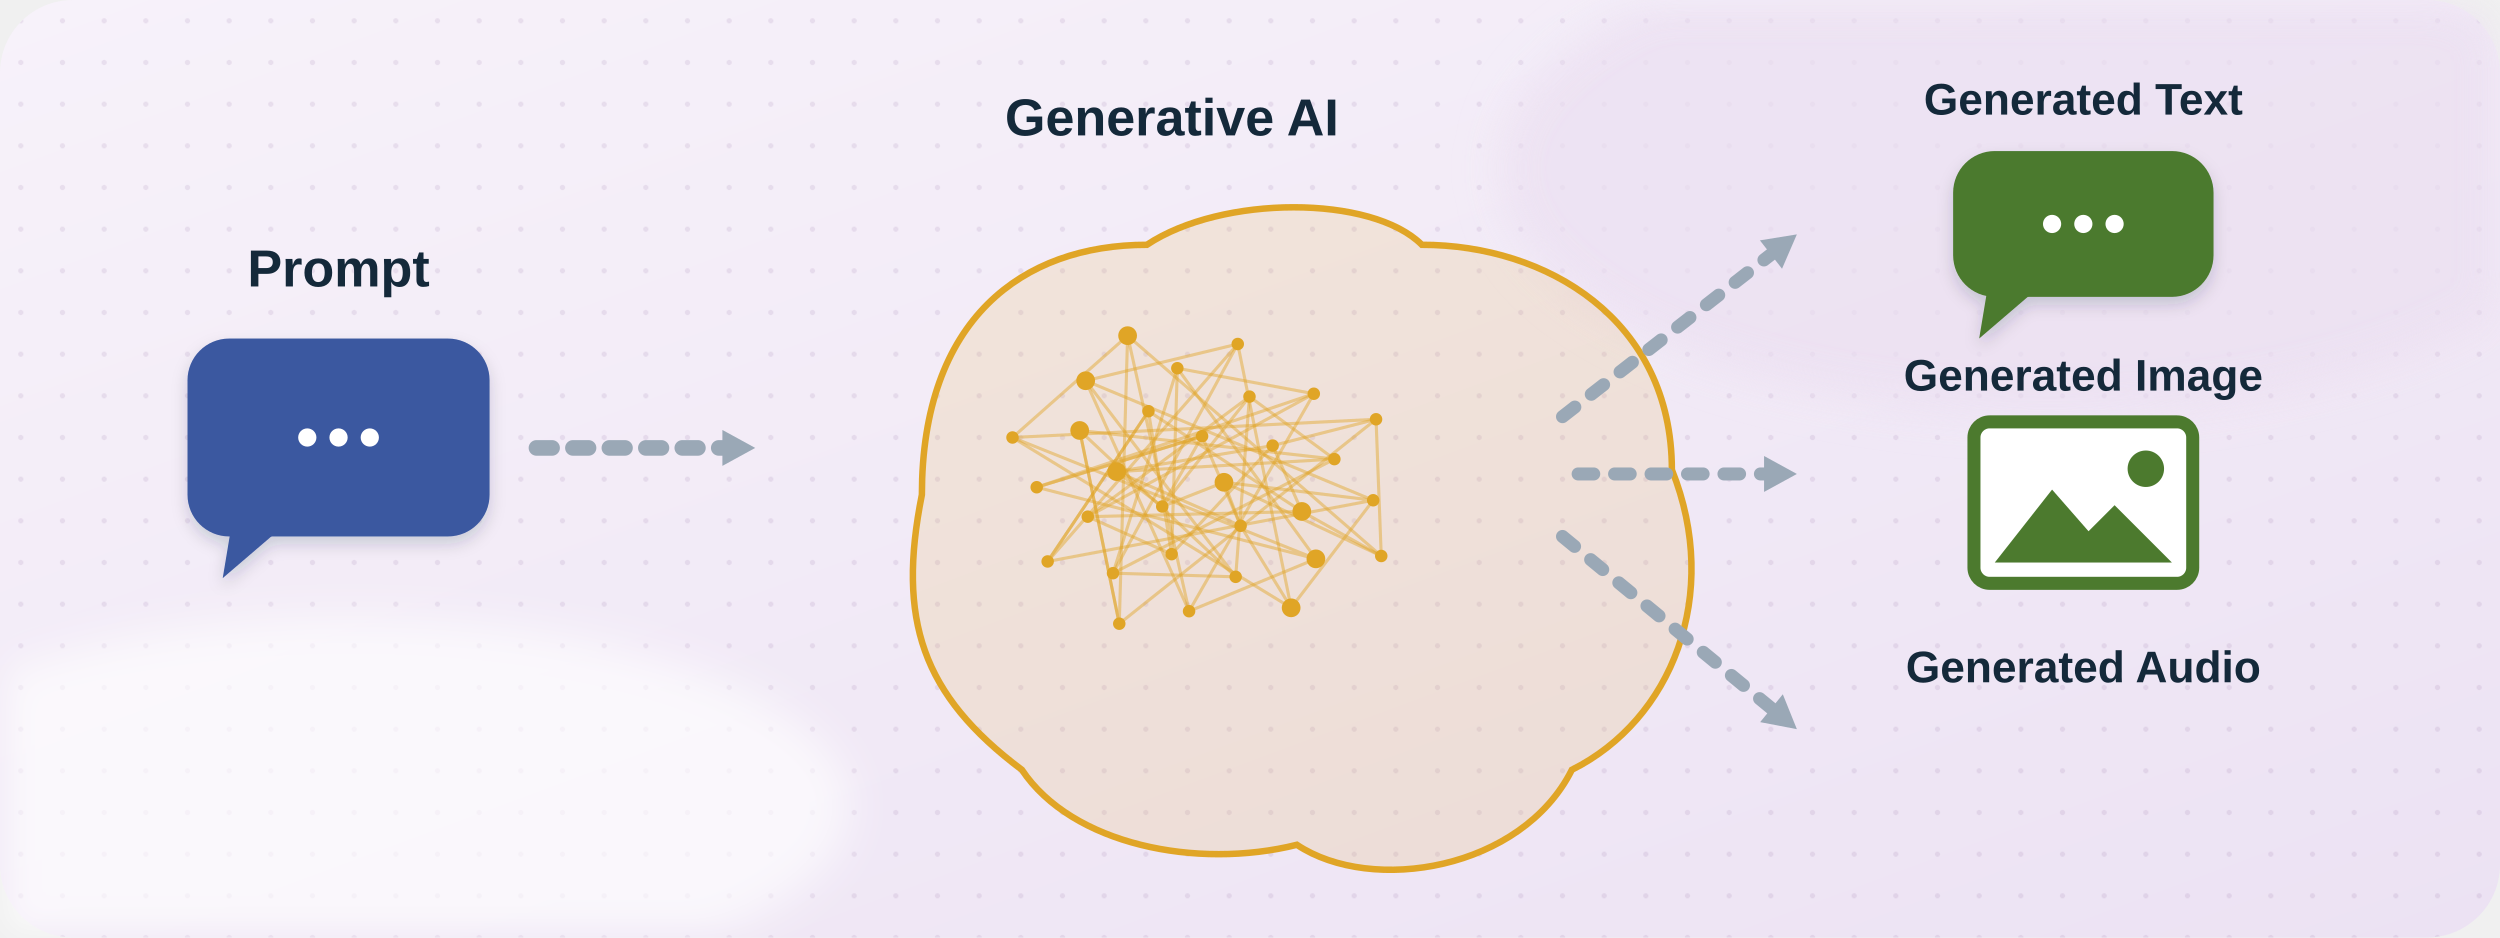
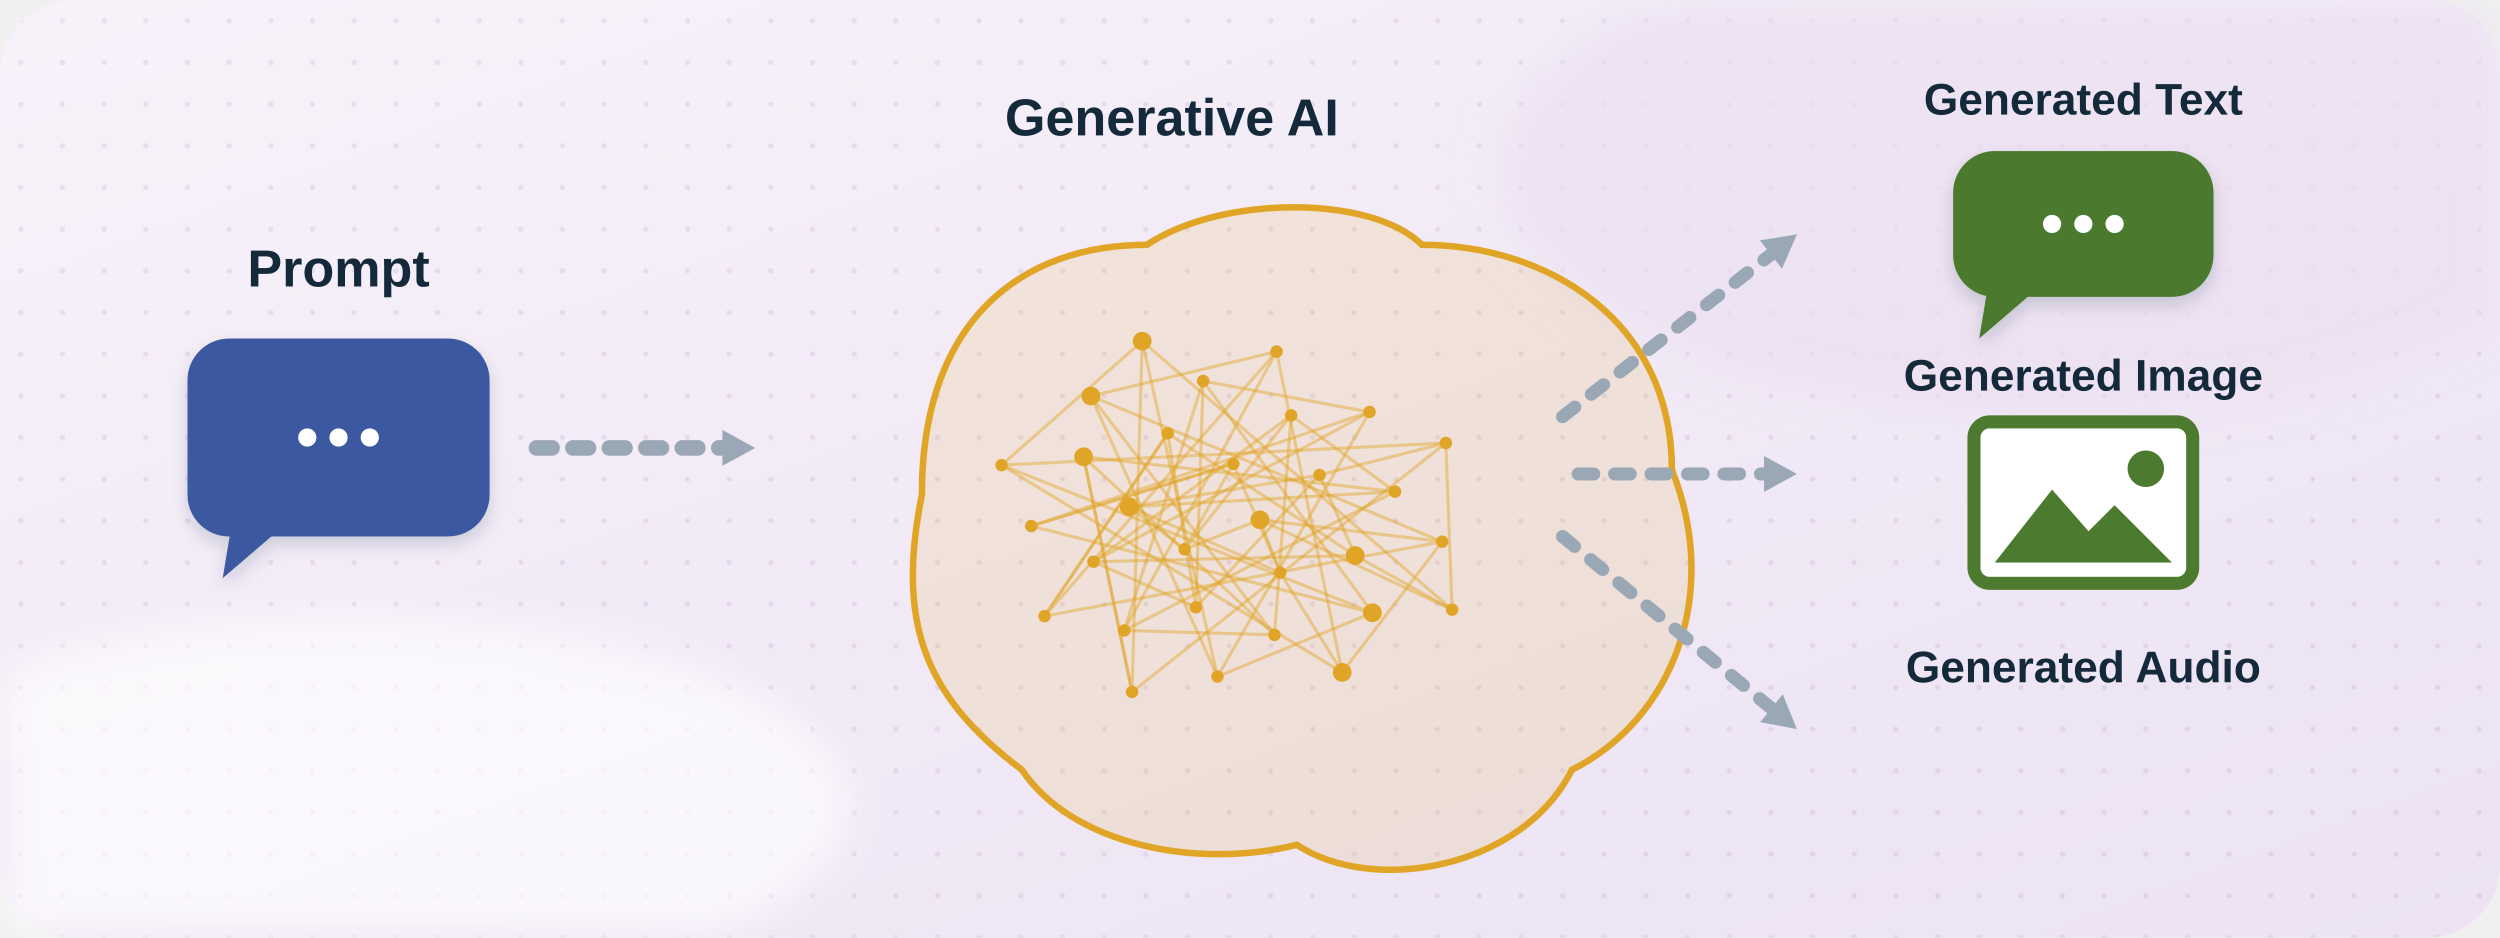
<svg xmlns="http://www.w3.org/2000/svg" viewBox="0 0 960 360" fill="none" role="img" aria-label="How generative AI works in its simplest form: a prompt goes into generative AI, which creates generated text, a generated image or generated audio.">
  <style>
.w3d3d13-fl{animation:w3d3d13-fl 6s ease-in-out infinite}.w3d3d13-f2{animation:w3d3d13-fl 7s ease-in-out -2.5s infinite}.w3d3d13-f3{animation:w3d3d13-fl 5.5s ease-in-out -4s infinite}
.w3d3d13-tw{animation:w3d3d13-tw 3.2s ease-in-out infinite;transform-box:fill-box;transform-origin:center}.w3d3d13-t2{animation-delay:-1.1s}.w3d3d13-t3{animation-delay:-2.2s}
.w3d3d13-bl{animation:w3d3d13-bl 4.8s infinite;transform-box:fill-box;transform-origin:center}.w3d3d13-b2{animation-delay:-1.7s}.w3d3d13-b3{animation-delay:-3.1s}
.w3d3d13-pu{animation:w3d3d13-pu 3.2s ease-in-out infinite;transform-box:fill-box;transform-origin:center}.w3d3d13-p2{animation-delay:-1.6s}
.w3d3d13-dr{stroke-dasharray:6 8;animation:w3d3d13-dr 1.8s linear infinite}
.w3d3d13-sp{animation:w3d3d13-sp 24s linear infinite;transform-box:fill-box;transform-origin:center}
.w3d3d13-ca{animation:w3d3d13-ca 1.1s steps(1) infinite}
.w3d3d13-sw{animation:w3d3d13-sw 3.4s ease-in-out infinite;transform-box:fill-box;transform-origin:50% 100%}
.w3d3d13-wv{animation:w3d3d13-wv 2.6s ease-out infinite;transform-box:fill-box;transform-origin:left center;opacity:0}.w3d3d13-w2{animation-delay:.85s}.w3d3d13-w3{animation-delay:1.7s}
.w3d3d13-rv{animation:w3d3d13-rv 5s ease-in-out infinite}
.w3d3d13-gl{animation:w3d3d13-gl 5s ease-in-out infinite}
@keyframes w3d3d13-fl{0%,100%{transform:translateY(0)}50%{transform:translateY(-5px)}}
@keyframes w3d3d13-tw{0%,100%{opacity:.35;transform:scale(.65)}50%{opacity:1;transform:scale(1.05)}}
@keyframes w3d3d13-bl{0%,93%,100%{transform:scaleY(1)}96%{transform:scaleY(.1)}}
@keyframes w3d3d13-pu{0%,100%{transform:scale(1)}20%{transform:scale(1.08)}40%{transform:scale(1)}}
@keyframes w3d3d13-dr{to{stroke-dashoffset:-28}}
@keyframes w3d3d13-sp{to{transform:rotate(360deg)}}
@keyframes w3d3d13-ca{0%,100%{opacity:1}50%{opacity:0}}
@keyframes w3d3d13-sw{0%,100%{transform:rotate(-3deg)}50%{transform:rotate(3deg)}}
@keyframes w3d3d13-wv{0%{opacity:0;transform:translateX(-4px) scale(.7)}30%{opacity:.9}100%{opacity:0;transform:translateX(8px) scale(1.2)}}
@keyframes w3d3d13-rv{0%,15%{opacity:0;transform:translateY(6px)}30%,85%{opacity:1;transform:translateY(0)}100%{opacity:0}}
@keyframes w3d3d13-gl{0%,100%{opacity:.55}50%{opacity:1}}

@media (prefers-reduced-motion: reduce){*{animation:none!important}.w3d3d13-wv{opacity:.8}.w3d3d13-rv{opacity:1}}
</style>
  <defs>
    <linearGradient id="w3d3d13-bg" x1="0" y1="0" x2="1" y2="1">
      <stop offset="0" stop-color="#f7f2fa" />
      <stop offset="1" stop-color="#ece2f3" />
    </linearGradient>
    <pattern id="w3d3d13-dots" width="16" height="16" patternUnits="userSpaceOnUse">
      <circle cx="8" cy="8" r="1" fill="#7a4a8c" fill-opacity=".11" />
    </pattern>
    <radialGradient id="w3d3d13-glow" cx=".5" cy=".5" r=".5">
      <stop offset="0" stop-color="#fff" stop-opacity=".9" />
      <stop offset="1" stop-color="#fff" stop-opacity="0" />
    </radialGradient>
    <linearGradient id="w3d3d13-gls" x1="0" y1="0" x2="0" y2="1">
      <stop offset="0" stop-color="#fff" stop-opacity=".5" />
      <stop offset="1" stop-color="#fff" stop-opacity="0" />
    </linearGradient>
    <linearGradient id="w3d3d13-main" x1="0" y1="0" x2="0" y2="1">
      <stop offset="0" stop-color="#7a4a8c" />
      <stop offset="1" stop-color="#5c3569" />
    </linearGradient>
    <linearGradient id="w3d3d13-pap" x1="0" y1="0" x2="0" y2="1">
      <stop offset="0" stop-color="#ffffff" />
      <stop offset="1" stop-color="#f7f4ee" />
    </linearGradient>
    <linearGradient id="w3d3d13-scr" x1="0" y1="0" x2="1" y2="1">
      <stop offset="0" stop-color="#22384d" />
      <stop offset="1" stop-color="#14293a" />
    </linearGradient>
    <linearGradient id="w3d3d13-gold" x1="0" y1="0" x2="0" y2="1">
      <stop offset="0" stop-color="#ffd76a" />
      <stop offset="1" stop-color="#e0a526" />
    </linearGradient>
    <filter id="w3d3d13-sh" x="-25%" y="-25%" width="150%" height="165%">
      <feDropShadow dx="0" dy="8" stdDeviation="9" flood-color="#14293a" flood-opacity=".13" />
      <feDropShadow dx="0" dy="1.5" stdDeviation="1.2" flood-color="#14293a" flood-opacity=".12" />
    </filter>
    <filter id="w3d3d13-sm" x="-40%" y="-40%" width="180%" height="190%">
      <feDropShadow dx="0" dy="3" stdDeviation="3" flood-color="#14293a" flood-opacity=".17" />
    </filter>
    <filter id="w3d3d13-blur" x="-50%" y="-50%" width="200%" height="200%">
      <feGaussianBlur stdDeviation="8" />
    </filter>
  </defs>
  <rect width="960" height="360" rx="28" fill="url(#w3d3d13-bg)" />
  <rect width="960" height="360" rx="28" fill="url(#w3d3d13-dots)" />
  <ellipse cx="787.2" cy="64.8" rx="211.2" ry="93.6" fill="#ebdff1" opacity=".7" filter="url(#w3d3d13-blur)" />
  <ellipse cx="134.4" cy="309.6" rx="192" ry="72" fill="#fff" opacity=".65" filter="url(#w3d3d13-blur)" />
  <text x="130" y="110" font-family="Manrope, Arial, sans-serif" font-size="20" font-weight="800" fill="#14293a" text-anchor="middle">Prompt</text>
  <g class="w3d3d13-fl">
    <g filter="url(#w3d3d13-sm)">
      <rect x="72" y="130" width="116" height="76" rx="16" fill="#3a58a0" stroke="none" stroke-width="0" />
      <path d="M88.52 204L85.52 222L106.52 204Z" fill="#3a58a0" stroke="none" stroke-width="0" stroke-linejoin="round" />
    </g>
    <circle class="w3d3d13-tw w3d3d13-t1" cx="118" cy="168" r="3.5" fill="#fff" />
    <circle class="w3d3d13-tw w3d3d13-t2" cx="130" cy="168" r="3.5" fill="#fff" />
    <circle class="w3d3d13-tw w3d3d13-t3" cx="142" cy="168" r="3.5" fill="#fff" />
  </g>
  <path d="M206 172L281 172" stroke="#9aa8b6" stroke-width="6" stroke-linecap="round" fill="none" class="w3d3d13-dr" />
  <path d="M290 172L277.4 178.9L277.4 165.1Z" fill="#9aa8b6" />
  <text x="450" y="52" font-family="Manrope, Arial, sans-serif" font-size="20" font-weight="800" fill="#14293a" text-anchor="middle">Generative AI</text>
  <path d="M354 190c0-67.2 38.4-96 86.4-96c28.8-19.2 86.4-19.2 105.6 0c48 0 96 28.8 96 86.4c19.2 48 0 96 -38.4 115.2c-19.2 38.4 -76.8 48 -105.6 28.8c-38.4 9.6 -86.4 0 -105.6 -28.8c-38.4 -28.8 -48 -57.6 -38.4 -105.6z" fill="#e0a526" fill-opacity=".14" stroke="#e0a526" stroke-width="2.5" />
-   <path d="M470 185.2L476.4 201.9M470 185.2L446.3 194.5" stroke="#e0a526" stroke-opacity=".45" stroke-width="1.2" />
-   <path d="M446.3 194.5L479.8 152.3M446.3 194.5L461.6 167.5" stroke="#e0a526" stroke-opacity=".45" stroke-width="1.2" />
-   <path d="M461.6 167.5L398.1 187.1M461.6 167.5L476.4 201.9" stroke="#e0a526" stroke-opacity=".45" stroke-width="1.2" />
-   <path d="M476.4 201.9L495.8 233.4M476.4 201.9L428.8 181.1" stroke="#e0a526" stroke-opacity=".45" stroke-width="1.2" />
-   <path d="M428.8 181.1L446.3 194.5M428.8 181.1L488.7 171.1" stroke="#e0a526" stroke-opacity=".45" stroke-width="1.2" />
-   <path d="M488.7 171.1L499.9 196.4M488.7 171.1L449.9 212.8" stroke="#e0a526" stroke-opacity=".45" stroke-width="1.2" />
-   <path d="M449.9 212.8L452.1 141.4M449.9 212.8L441 157.9" stroke="#e0a526" stroke-opacity=".45" stroke-width="1.2" />
-   <path d="M441 157.9L402.3 215.6M441 157.9L499.9 196.4" stroke="#e0a526" stroke-opacity=".45" stroke-width="1.2" />
-   <path d="M499.9 196.4L530.4 213.5M499.9 196.4L417.7 198.4" stroke="#e0a526" stroke-opacity=".45" stroke-width="1.2" />
-   <path d="M417.7 198.4L449.9 212.8M417.7 198.4L479.8 152.3" stroke="#e0a526" stroke-opacity=".45" stroke-width="1.2" />
-   <path d="M479.8 152.3L512.4 176.3M479.8 152.3L474.5 221.5" stroke="#e0a526" stroke-opacity=".45" stroke-width="1.2" />
-   <path d="M474.5 221.5L416.9 146.2M474.5 221.5L414.6 165.3" stroke="#e0a526" stroke-opacity=".45" stroke-width="1.2" />
-   <path d="M414.6 165.3L429.8 239.5M414.6 165.3L512.4 176.3" stroke="#e0a526" stroke-opacity=".45" stroke-width="1.2" />
-   <path d="M512.4 176.3L428.8 181.1M512.4 176.3L427.4 220.1" stroke="#e0a526" stroke-opacity=".45" stroke-width="1.2" />
-   <path d="M427.4 220.1L474.5 221.5M427.4 220.1L452.1 141.4" stroke="#e0a526" stroke-opacity=".45" stroke-width="1.2" />
-   <path d="M452.1 141.4L504.5 151.2M452.1 141.4L505.3 214.6" stroke="#e0a526" stroke-opacity=".45" stroke-width="1.2" />
-   <path d="M505.3 214.6L388.8 168M505.3 214.6L398.1 187.1" stroke="#e0a526" stroke-opacity=".45" stroke-width="1.2" />
-   <path d="M398.1 187.1L461.6 167.5M398.1 187.1L504.5 151.2" stroke="#e0a526" stroke-opacity=".45" stroke-width="1.2" />
-   <path d="M504.5 151.2L417.7 198.4M504.5 151.2L456.6 234.7" stroke="#e0a526" stroke-opacity=".45" stroke-width="1.2" />
-   <path d="M456.6 234.7L505.3 214.6M456.6 234.7L416.9 146.2" stroke="#e0a526" stroke-opacity=".45" stroke-width="1.2" />
-   <path d="M416.9 146.2L475.3 132.1M416.9 146.2L527.3 192.1" stroke="#e0a526" stroke-opacity=".45" stroke-width="1.2" />
-   <path d="M527.3 192.1L470 185.2M527.3 192.1L402.3 215.6" stroke="#e0a526" stroke-opacity=".45" stroke-width="1.2" />
-   <path d="M402.3 215.6L441 157.9M402.3 215.6L475.3 132.1" stroke="#e0a526" stroke-opacity=".45" stroke-width="1.2" />
-   <path d="M475.3 132.1L427.4 220.1M475.3 132.1L495.8 233.4" stroke="#e0a526" stroke-opacity=".45" stroke-width="1.2" />
-   <path d="M495.8 233.4L527.3 192.1M495.8 233.4L388.8 168" stroke="#e0a526" stroke-opacity=".45" stroke-width="1.2" />
-   <path d="M388.8 168L433 128.9M388.8 168L528.4 161" stroke="#e0a526" stroke-opacity=".45" stroke-width="1.2" />
-   <path d="M528.4 161L488.7 171.1M528.4 161L429.8 239.5" stroke="#e0a526" stroke-opacity=".45" stroke-width="1.2" />
-   <path d="M429.8 239.5L414.6 165.3M429.8 239.5L433 128.9" stroke="#e0a526" stroke-opacity=".45" stroke-width="1.2" />
-   <path d="M433 128.9L456.6 234.7M433 128.9L530.4 213.5" stroke="#e0a526" stroke-opacity=".45" stroke-width="1.2" />
-   <path d="M530.4 213.5L528.4 161M530.4 213.5L470 185.2" stroke="#e0a526" stroke-opacity=".45" stroke-width="1.2" />
-   <circle cx="470" cy="185.2" r="3.6" fill="#e0a526" class="w3d3d13-tw w3d3d13-t1" />
-   <circle cx="446.3" cy="194.5" r="2.4" fill="#e0a526" />
-   <circle cx="461.6" cy="167.5" r="2.4" fill="#e0a526" />
-   <circle cx="476.4" cy="201.9" r="2.4" fill="#e0a526" />
-   <circle cx="428.8" cy="181.1" r="3.6" fill="#e0a526" />
-   <circle cx="488.7" cy="171.1" r="2.4" fill="#e0a526" class="w3d3d13-tw w3d3d13-t3" />
-   <circle cx="449.9" cy="212.8" r="2.4" fill="#e0a526" />
-   <circle cx="441" cy="157.9" r="2.4" fill="#e0a526" />
-   <circle cx="499.9" cy="196.4" r="3.6" fill="#e0a526" />
-   <circle cx="417.7" cy="198.4" r="2.4" fill="#e0a526" />
-   <circle cx="479.8" cy="152.3" r="2.4" fill="#e0a526" class="w3d3d13-tw w3d3d13-t2" />
-   <circle cx="474.5" cy="221.5" r="2.4" fill="#e0a526" />
-   <circle cx="414.6" cy="165.3" r="3.6" fill="#e0a526" />
-   <circle cx="512.4" cy="176.3" r="2.4" fill="#e0a526" />
-   <circle cx="427.4" cy="220.1" r="2.4" fill="#e0a526" />
-   <circle cx="452.1" cy="141.4" r="2.4" fill="#e0a526" class="w3d3d13-tw w3d3d13-t1" />
-   <circle cx="505.3" cy="214.6" r="3.6" fill="#e0a526" />
-   <circle cx="398.1" cy="187.1" r="2.4" fill="#e0a526" />
-   <circle cx="504.5" cy="151.2" r="2.4" fill="#e0a526" />
-   <circle cx="456.6" cy="234.7" r="2.4" fill="#e0a526" />
-   <circle cx="416.9" cy="146.2" r="3.6" fill="#e0a526" class="w3d3d13-tw w3d3d13-t3" />
-   <circle cx="527.3" cy="192.1" r="2.4" fill="#e0a526" />
-   <circle cx="402.3" cy="215.6" r="2.4" fill="#e0a526" />
-   <circle cx="475.3" cy="132.1" r="2.4" fill="#e0a526" />
-   <circle cx="495.8" cy="233.4" r="3.6" fill="#e0a526" />
-   <circle cx="388.8" cy="168" r="2.4" fill="#e0a526" class="w3d3d13-tw w3d3d13-t2" />
-   <circle cx="528.4" cy="161" r="2.4" fill="#e0a526" />
-   <circle cx="429.8" cy="239.5" r="2.4" fill="#e0a526" />
-   <circle cx="433" cy="128.9" r="3.6" fill="#e0a526" />
-   <circle cx="530.4" cy="213.5" r="2.4" fill="#e0a526" />
+   <path d="M483.8 199.6L491.6 219.9M483.8 199.6L454.9 210.9" stroke="#e0a526" stroke-opacity=".45" stroke-width="1.2" />
+   <path d="M454.9 210.9L495.8 159.5M454.9 210.9L473.6 178.1" stroke="#e0a526" stroke-opacity=".45" stroke-width="1.2" />
+   <path d="M473.6 178.1L396 202M473.6 178.1L491.6 219.9" stroke="#e0a526" stroke-opacity=".45" stroke-width="1.2" />
+   <path d="M491.6 219.9L515.4 258.2M491.6 219.9L433.6 194.6" stroke="#e0a526" stroke-opacity=".45" stroke-width="1.2" />
+   <path d="M433.6 194.6L454.9 210.9M433.6 194.6L506.7 182.4" stroke="#e0a526" stroke-opacity=".45" stroke-width="1.2" />
+   <path d="M506.7 182.4L520.4 213.3M506.7 182.4L459.2 233.2" stroke="#e0a526" stroke-opacity=".45" stroke-width="1.2" />
+   <path d="M459.2 233.2L462 146.3M459.2 233.2L448.4 166.4" stroke="#e0a526" stroke-opacity=".45" stroke-width="1.2" />
+   <path d="M448.4 166.4L401.1 236.6M448.4 166.4L520.4 213.3" stroke="#e0a526" stroke-opacity=".45" stroke-width="1.2" />
+   <path d="M520.4 213.3L557.6 234.1M520.4 213.3L419.9 215.7" stroke="#e0a526" stroke-opacity=".45" stroke-width="1.2" />
+   <path d="M419.9 215.7L459.2 233.2M419.9 215.7L495.8 159.5" stroke="#e0a526" stroke-opacity=".45" stroke-width="1.2" />
+   <path d="M495.8 159.5L535.7 188.8M495.8 159.5L489.4 243.8" stroke="#e0a526" stroke-opacity=".45" stroke-width="1.2" />
+   <path d="M489.4 243.8L418.9 152.1M489.4 243.8L416.1 175.4" stroke="#e0a526" stroke-opacity=".45" stroke-width="1.2" />
+   <path d="M416.1 175.4L434.7 265.7M416.1 175.4L535.7 188.8" stroke="#e0a526" stroke-opacity=".45" stroke-width="1.2" />
+   <path d="M535.7 188.8L433.6 194.6M535.7 188.8L431.7 242.1" stroke="#e0a526" stroke-opacity=".45" stroke-width="1.2" />
+   <path d="M431.7 242.1L489.4 243.8M431.7 242.1L462 146.3" stroke="#e0a526" stroke-opacity=".45" stroke-width="1.2" />
+   <path d="M462 146.3L525.9 158.2M462 146.3L527 235.3" stroke="#e0a526" stroke-opacity=".45" stroke-width="1.2" />
+   <path d="M527 235.3L384.6 178.6M527 235.3L396 202" stroke="#e0a526" stroke-opacity=".45" stroke-width="1.2" />
+   <path d="M396 202L473.6 178.1M396 202L525.9 158.2" stroke="#e0a526" stroke-opacity=".45" stroke-width="1.2" />
+   <path d="M525.9 158.2L419.9 215.7M525.9 158.2L467.5 259.8" stroke="#e0a526" stroke-opacity=".45" stroke-width="1.2" />
+   <path d="M467.5 259.8L527 235.3M467.5 259.8L418.9 152.1" stroke="#e0a526" stroke-opacity=".45" stroke-width="1.2" />
+   <path d="M418.9 152.1L490.2 135M418.9 152.1L553.8 208" stroke="#e0a526" stroke-opacity=".45" stroke-width="1.2" />
+   <path d="M553.8 208L483.8 199.6M553.8 208L401.1 236.6" stroke="#e0a526" stroke-opacity=".45" stroke-width="1.2" />
+   <path d="M401.1 236.6L448.4 166.4M401.1 236.6L490.2 135" stroke="#e0a526" stroke-opacity=".45" stroke-width="1.2" />
+   <path d="M490.2 135L431.7 242.1M490.2 135L515.4 258.2" stroke="#e0a526" stroke-opacity=".45" stroke-width="1.2" />
+   <path d="M515.4 258.2L553.8 208M515.4 258.2L384.6 178.6" stroke="#e0a526" stroke-opacity=".45" stroke-width="1.2" />
+   <path d="M384.6 178.6L438.6 131M384.6 178.6L555.2 170.1" stroke="#e0a526" stroke-opacity=".45" stroke-width="1.2" />
+   <path d="M555.2 170.1L506.7 182.4M555.2 170.1L434.7 265.7" stroke="#e0a526" stroke-opacity=".45" stroke-width="1.2" />
+   <path d="M434.7 265.7L416.1 175.4M434.7 265.7L438.6 131" stroke="#e0a526" stroke-opacity=".45" stroke-width="1.2" />
+   <path d="M438.6 131L467.5 259.8M438.6 131L557.6 234.1" stroke="#e0a526" stroke-opacity=".45" stroke-width="1.2" />
+   <path d="M557.6 234.1L555.2 170.1M557.6 234.1L483.8 199.6" stroke="#e0a526" stroke-opacity=".45" stroke-width="1.2" />
+   <circle cx="483.8" cy="199.6" r="3.6" fill="#e0a526" class="w3d3d13-tw w3d3d13-t1" />
+   <circle cx="454.9" cy="210.9" r="2.4" fill="#e0a526" />
+   <circle cx="473.6" cy="178.1" r="2.4" fill="#e0a526" />
+   <circle cx="491.6" cy="219.9" r="2.4" fill="#e0a526" />
+   <circle cx="433.6" cy="194.6" r="3.6" fill="#e0a526" />
+   <circle cx="506.7" cy="182.4" r="2.4" fill="#e0a526" class="w3d3d13-tw w3d3d13-t3" />
+   <circle cx="459.2" cy="233.2" r="2.4" fill="#e0a526" />
+   <circle cx="448.4" cy="166.4" r="2.4" fill="#e0a526" />
+   <circle cx="520.4" cy="213.3" r="3.6" fill="#e0a526" />
+   <circle cx="419.9" cy="215.7" r="2.4" fill="#e0a526" />
+   <circle cx="495.8" cy="159.5" r="2.4" fill="#e0a526" class="w3d3d13-tw w3d3d13-t2" />
+   <circle cx="489.4" cy="243.8" r="2.4" fill="#e0a526" />
+   <circle cx="416.1" cy="175.4" r="3.6" fill="#e0a526" />
+   <circle cx="535.7" cy="188.8" r="2.4" fill="#e0a526" />
+   <circle cx="431.7" cy="242.1" r="2.4" fill="#e0a526" />
+   <circle cx="462" cy="146.3" r="2.4" fill="#e0a526" class="w3d3d13-tw w3d3d13-t1" />
+   <circle cx="527" cy="235.3" r="3.6" fill="#e0a526" />
+   <circle cx="396" cy="202" r="2.4" fill="#e0a526" />
+   <circle cx="525.9" cy="158.2" r="2.4" fill="#e0a526" />
+   <circle cx="467.5" cy="259.8" r="2.4" fill="#e0a526" />
+   <circle cx="418.9" cy="152.1" r="3.6" fill="#e0a526" class="w3d3d13-tw w3d3d13-t3" />
+   <circle cx="553.8" cy="208" r="2.4" fill="#e0a526" />
+   <circle cx="401.1" cy="236.6" r="2.4" fill="#e0a526" />
+   <circle cx="490.2" cy="135" r="2.4" fill="#e0a526" />
+   <circle cx="515.4" cy="258.2" r="3.6" fill="#e0a526" />
+   <circle cx="384.6" cy="178.6" r="2.4" fill="#e0a526" class="w3d3d13-tw w3d3d13-t2" />
+   <circle cx="555.2" cy="170.1" r="2.4" fill="#e0a526" />
+   <circle cx="434.7" cy="265.7" r="2.4" fill="#e0a526" />
+   <circle cx="438.6" cy="131" r="3.6" fill="#e0a526" />
+   <circle cx="557.6" cy="234.1" r="2.4" fill="#e0a526" />
  <path d="M600 160L682.9 95.5" stroke="#9aa8b6" stroke-width="5" stroke-linecap="round" fill="none" class="w3d3d13-dr" />
  <path d="M690 90L684.3 103.2L675.8 92.3Z" fill="#9aa8b6" />
  <path d="M606 182L681 182" stroke="#9aa8b6" stroke-width="5" stroke-linecap="round" fill="none" class="w3d3d13-dr" />
  <path d="M690 182L677.4 188.9L677.4 175.1Z" fill="#9aa8b6" />
  <path d="M600 206L683 274.3" stroke="#9aa8b6" stroke-width="5" stroke-linecap="round" fill="none" class="w3d3d13-dr" />
  <path d="M690 280L675.9 277.3L684.6 266.6Z" fill="#9aa8b6" />
  <text x="800" y="44" font-family="Manrope, Arial, sans-serif" font-size="17" font-weight="800" fill="#14293a" text-anchor="middle">Generated Text</text>
  <g class="w3d3d13-f2">
    <g filter="url(#w3d3d13-sm)">
      <rect x="750" y="58" width="100" height="56" rx="16" fill="#4c7a2e" stroke="none" stroke-width="0" />
      <path d="M763 112L760 130L781 112Z" fill="#4c7a2e" stroke="none" stroke-width="0" stroke-linejoin="round" />
    </g>
    <circle class="w3d3d13-tw w3d3d13-t1" cx="788" cy="86" r="3.5" fill="#fff" />
    <circle class="w3d3d13-tw w3d3d13-t2" cx="800" cy="86" r="3.5" fill="#fff" />
    <circle class="w3d3d13-tw w3d3d13-t3" cx="812" cy="86" r="3.5" fill="#fff" />
  </g>
  <text x="800" y="150" font-family="Manrope, Arial, sans-serif" font-size="17" font-weight="800" fill="#14293a" text-anchor="middle">Generated Image</text>
  <g class="w3d3d13-f3">
    <rect x="758" y="162" width="84" height="62" rx="6" fill="#fff" stroke="#4c7a2e" stroke-width="5" />
    <path d="M766 216l22-28 14 16 10-10 22 22z" fill="#4c7a2e" />
    <circle cx="824" cy="180" r="7" fill="#4c7a2e" />
  </g>
  <text x="800" y="262" font-family="Manrope, Arial, sans-serif" font-size="17" font-weight="800" fill="#14293a" text-anchor="middle">Generated Audio</text>
  <rect class="w3d3d13-wv w3d3d13-w1" x="758" y="301" width="5" height="10" rx="2.5" fill="#4c7a2e" />
  <rect class="w3d3d13-wv w3d3d13-w2" x="768" y="294" width="5" height="24" rx="2.5" fill="#4c7a2e" />
  <rect class="w3d3d13-wv w3d3d13-w3" x="778" y="286" width="5" height="40" rx="2.5" fill="#4c7a2e" />
  <rect class="w3d3d13-wv w3d3d13-w1" x="788" y="278" width="5" height="56" rx="2.5" fill="#4c7a2e" />
  <rect class="w3d3d13-wv w3d3d13-w2" x="798" y="291" width="5" height="30" rx="2.5" fill="#4c7a2e" />
  <rect class="w3d3d13-wv w3d3d13-w3" x="808" y="282" width="5" height="48" rx="2.5" fill="#4c7a2e" />
  <rect class="w3d3d13-wv w3d3d13-w1" x="818" y="297" width="5" height="18" rx="2.5" fill="#4c7a2e" />
  <rect class="w3d3d13-wv w3d3d13-w2" x="828" y="289" width="5" height="34" rx="2.5" fill="#4c7a2e" />
  <rect class="w3d3d13-wv w3d3d13-w3" x="838" y="300" width="5" height="12" rx="2.5" fill="#4c7a2e" />
</svg>
